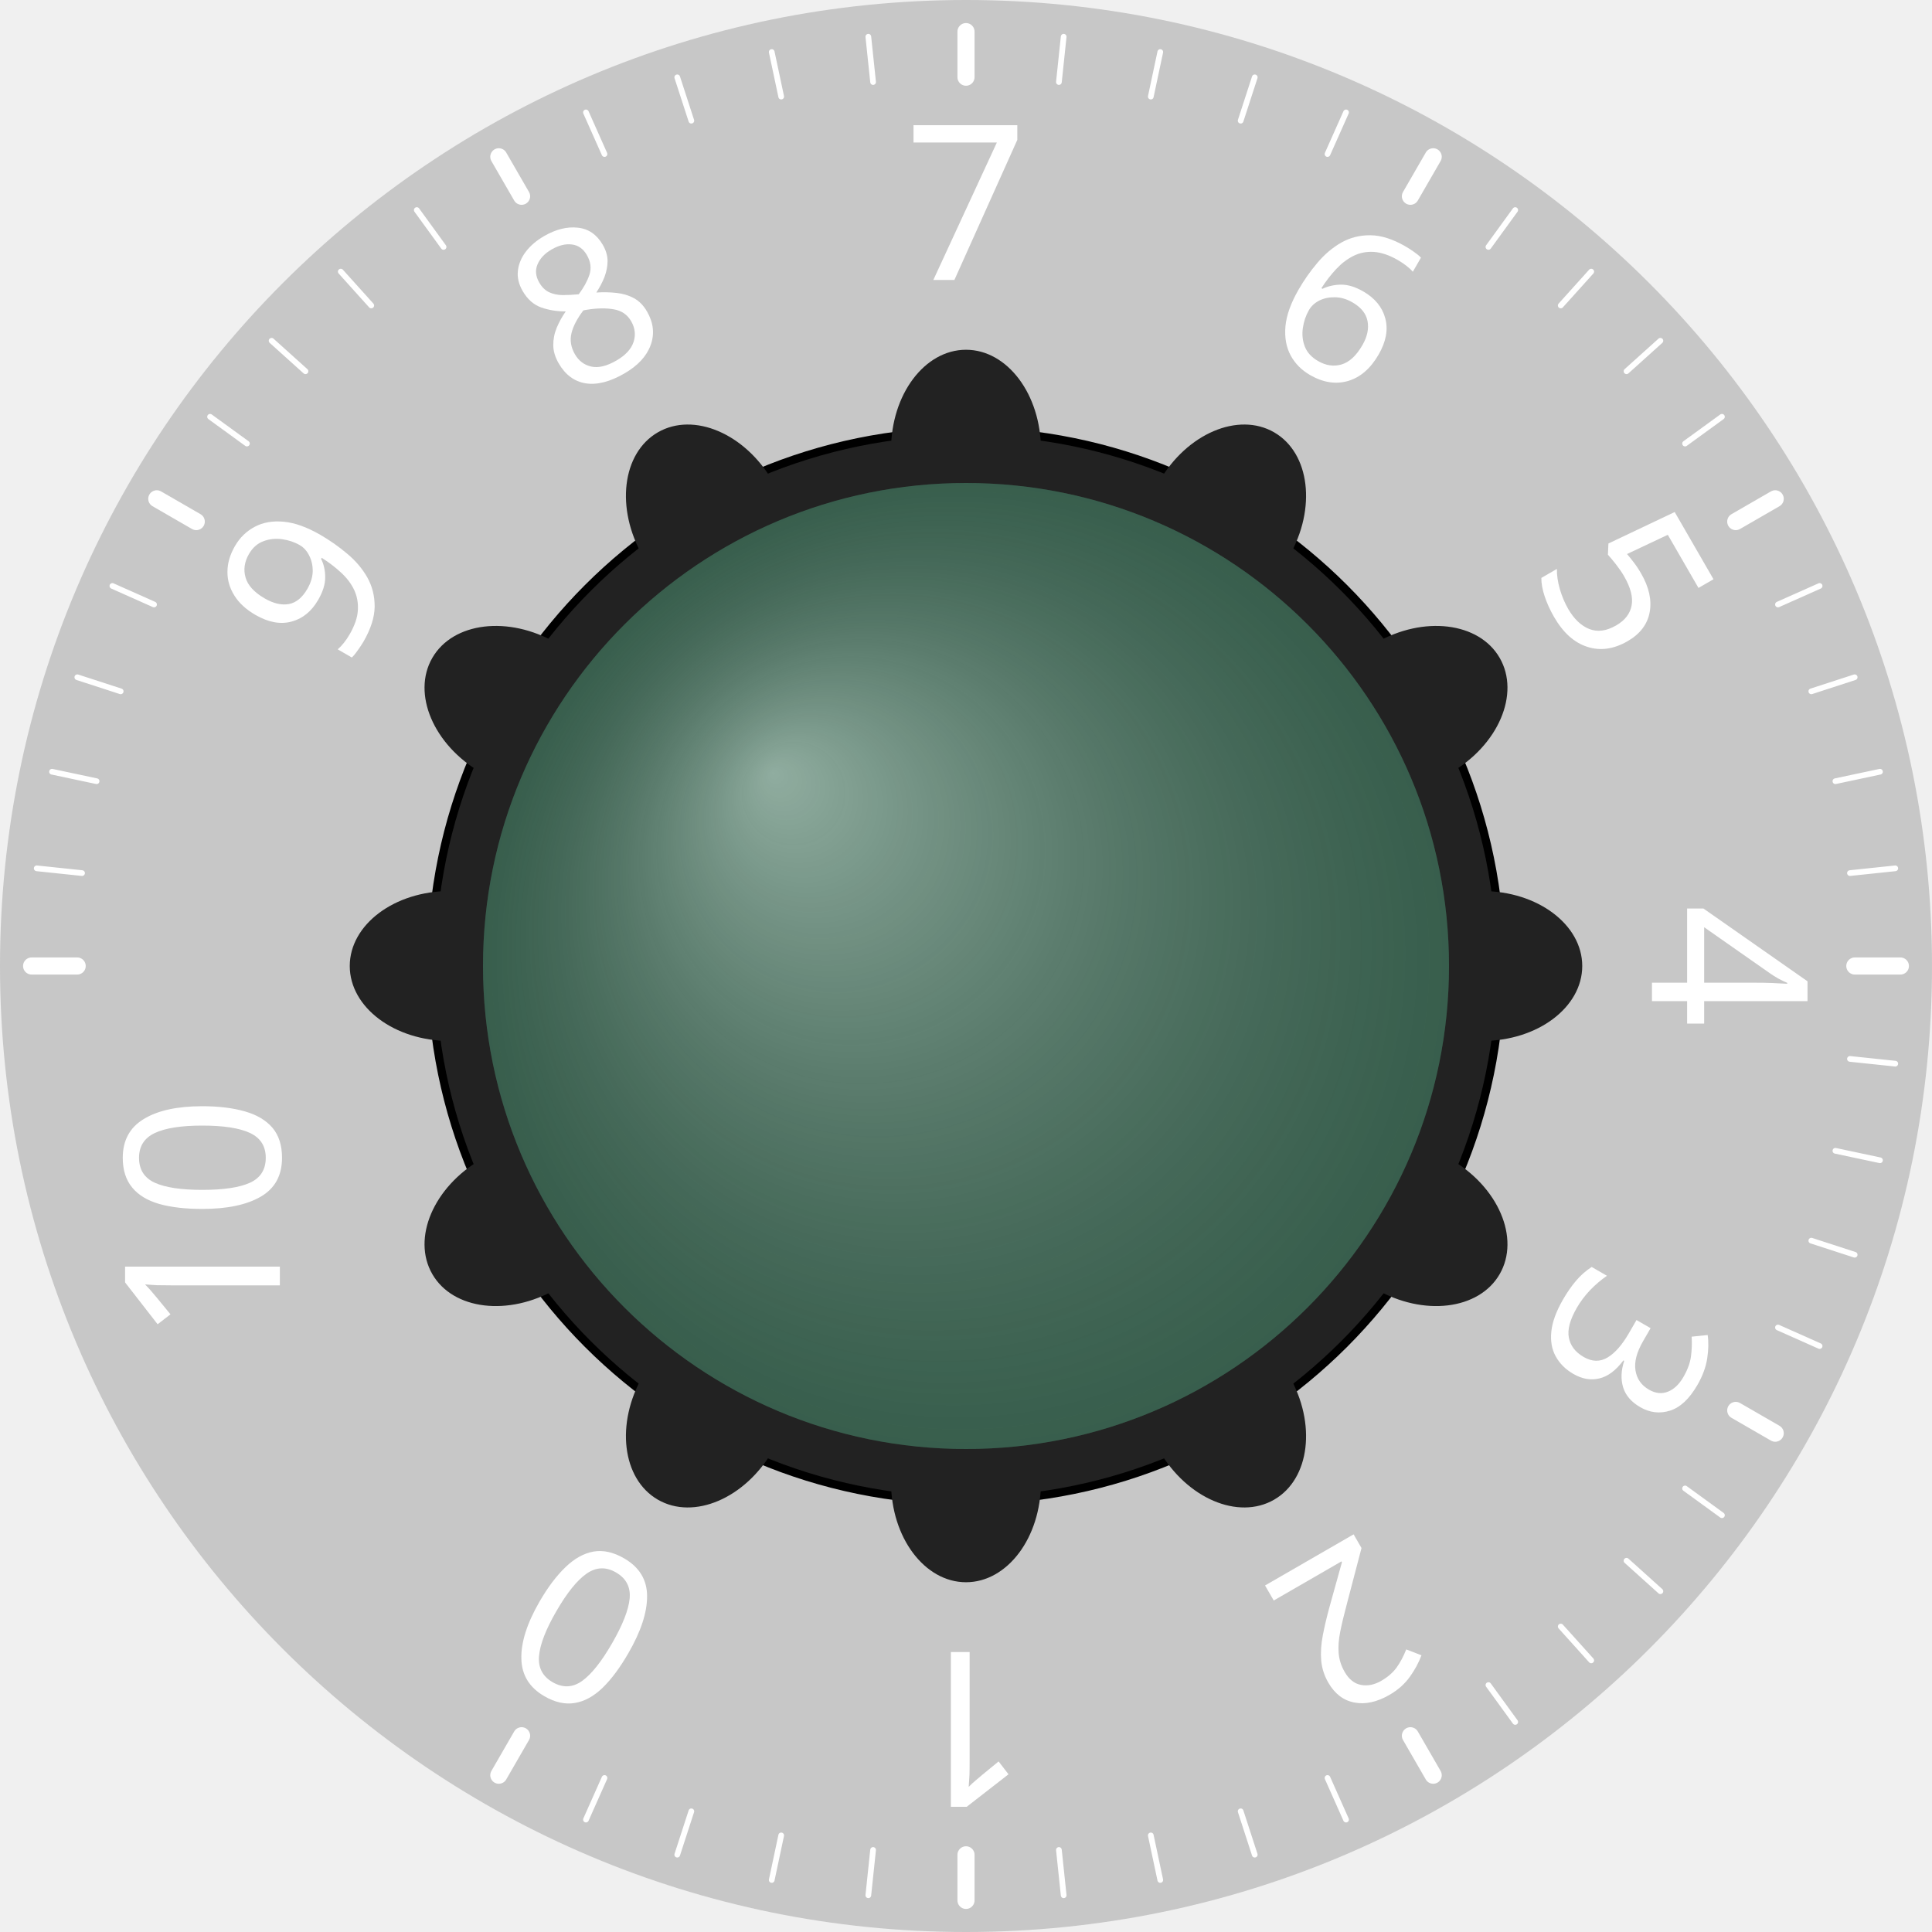
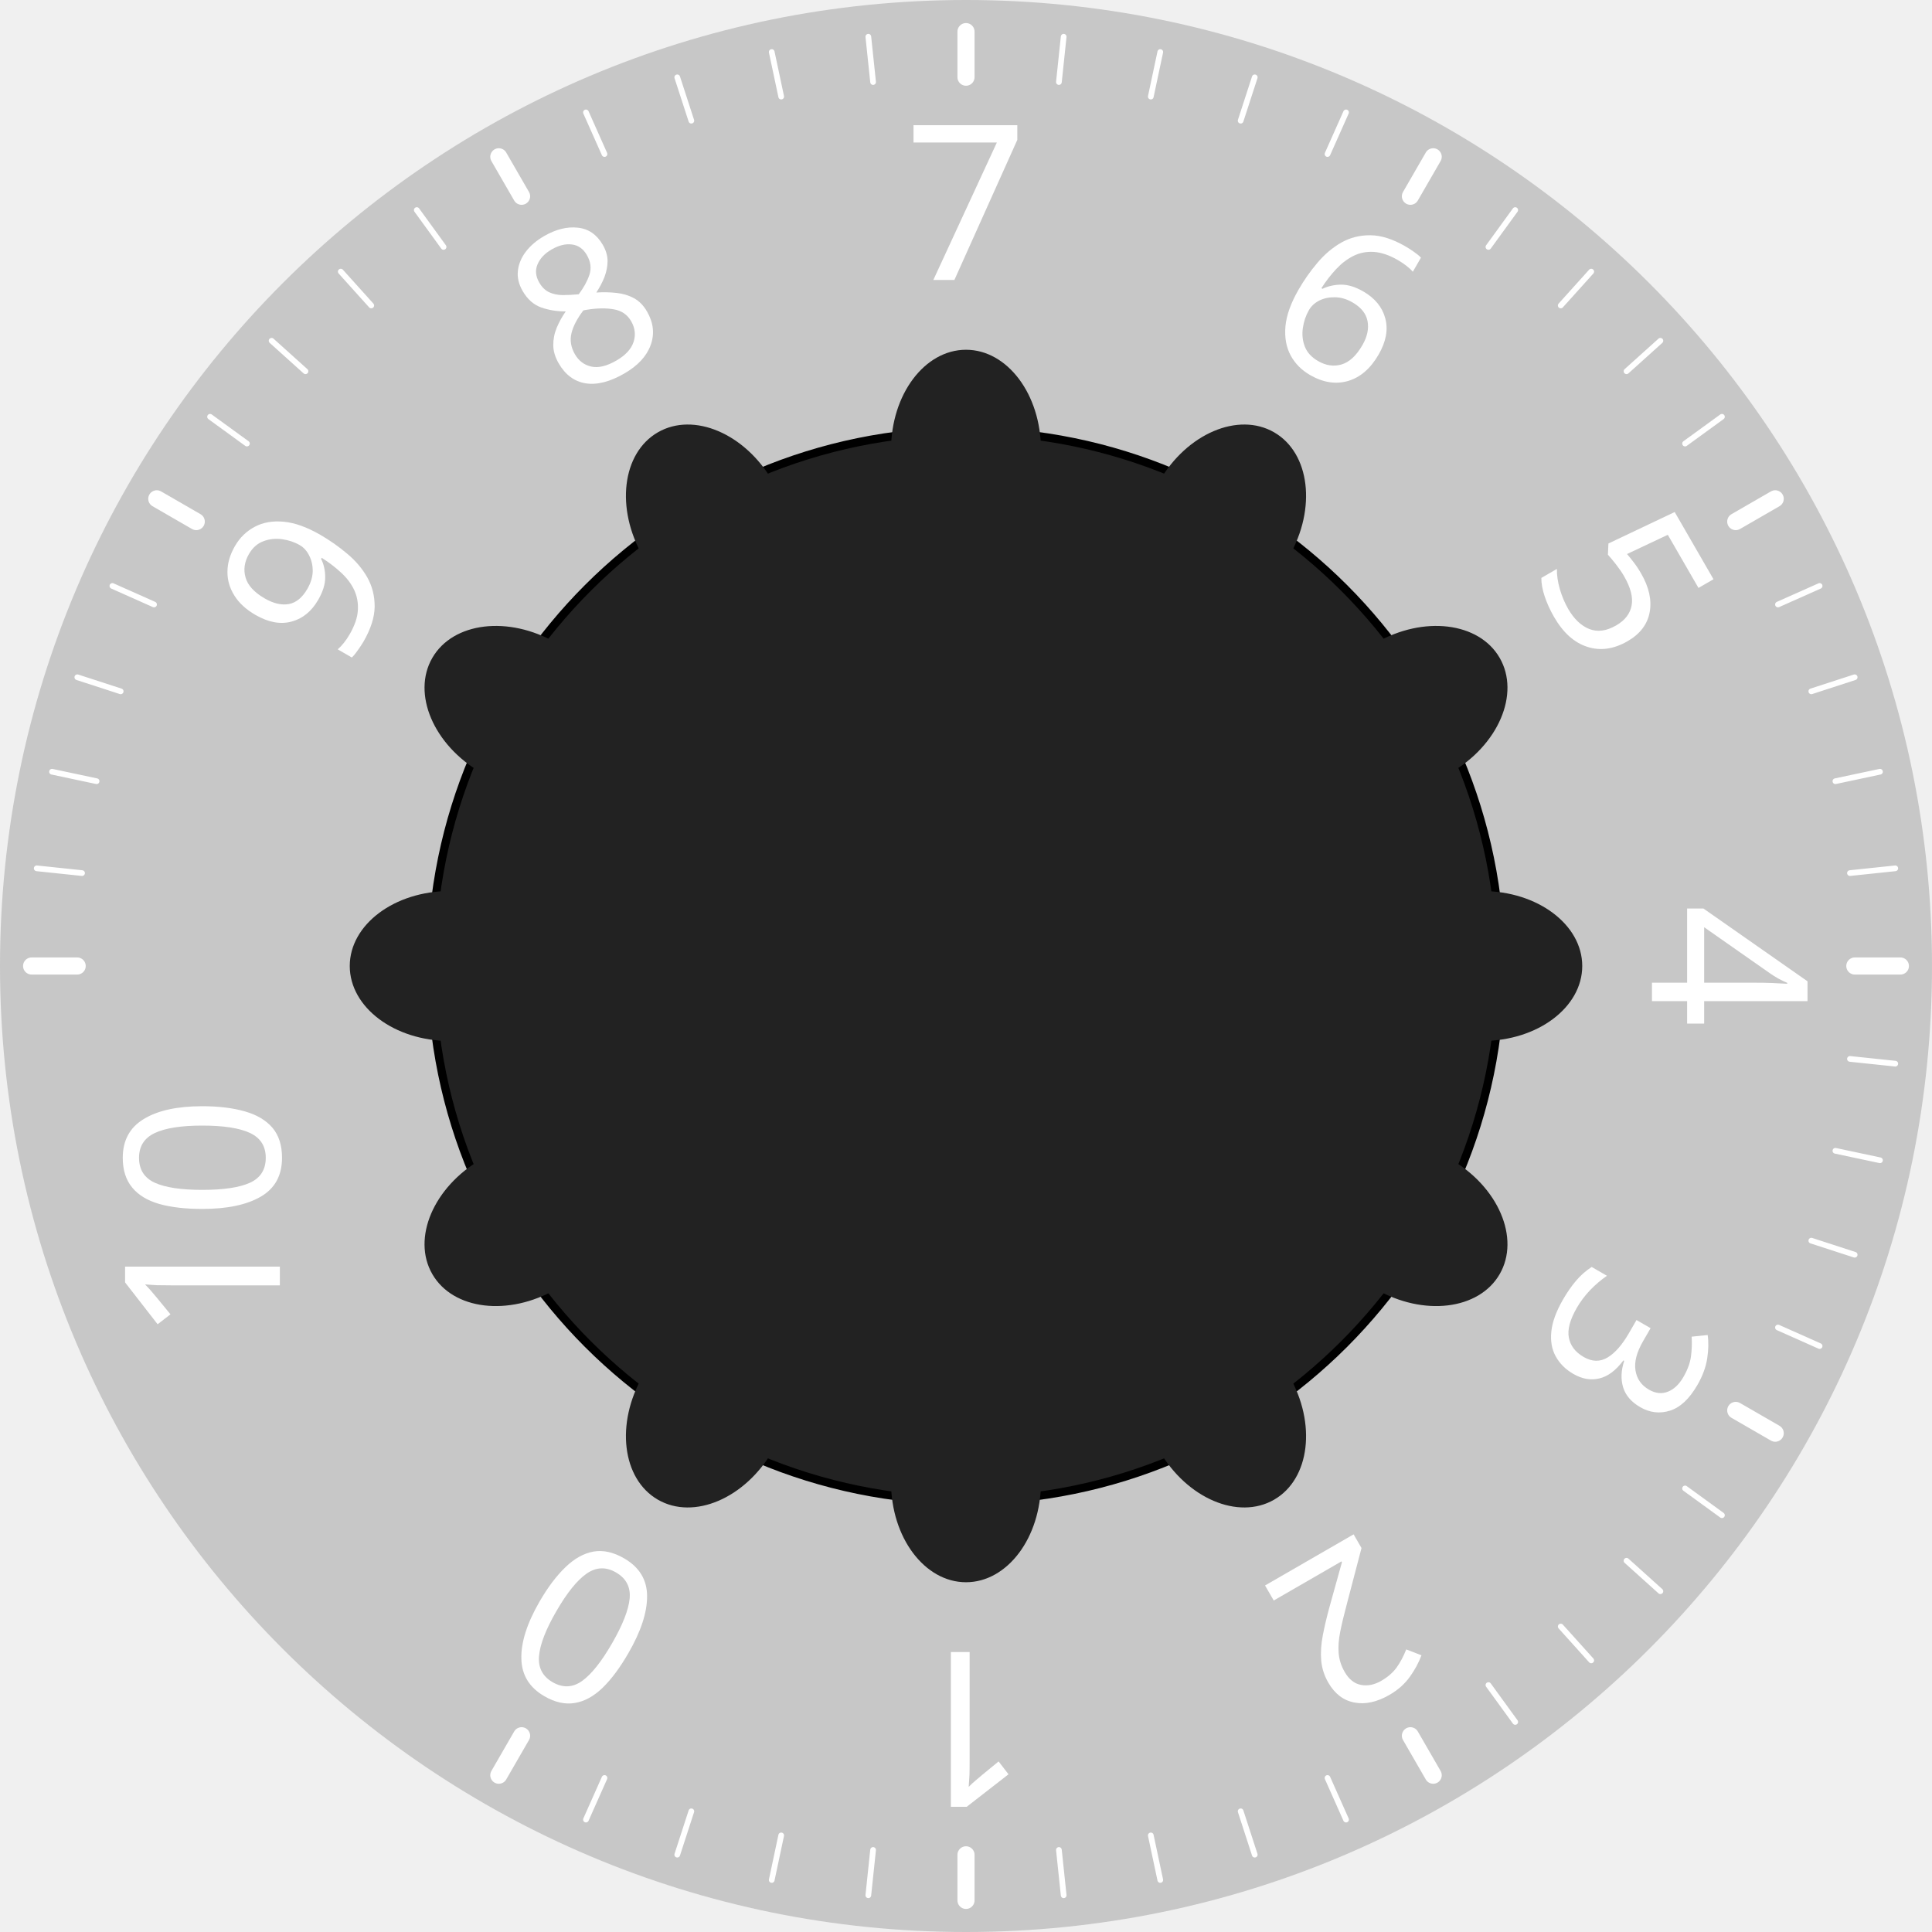
<svg xmlns="http://www.w3.org/2000/svg" viewBox="0 0 200 200" width="200" height="200" version="1.1" id="svg75" xml:space="preserve">
  <defs id="defs2">
    <radialGradient id="gradienteVolumen" cx="100" cy="100" r="50" fx="80" fy="80" gradientUnits="userSpaceOnUse">
      <stop offset="0%" style="stop-color:white;stop-opacity:0.4" id="stop1" />
      <stop offset="100%" style="stop-color:black;stop-opacity:0.2" id="stop2" />
    </radialGradient>
    <line id="tickSmall" x1="100" y1="18" x2="100" y2="22" stroke="#ffffff" stroke-width="0.5" stroke-linecap="round" />
    <line id="tickBig" x1="100" y1="18" x2="100" y2="22" stroke="#ffffff" stroke-width="1.5" stroke-linecap="round" />
    <ellipse id="MuescaRedonda" cx="100" cy="38" rx="9" ry="12" fill="#222222" />
  </defs>
  <g id="KNOB_SYNTHI_V3_CLOCKWISE">
    <circle cx="100" cy="100" r="100" fill="#ffffff" fill-opacity="0.15" stroke="none" id="circle2" style="display:inline;fill:#a1a1a1;fill-opacity:0.526" />
    <g id="AgarreCompleto" transform="matrix(0.862069,0,0,0.862069,13.7931,13.7931)">
      <circle cx="100" cy="100" r="64.21" fill="#222222" stroke="#000000" stroke-width="0.988" id="circle3" />
      <use href="#MuescaRedonda" id="use3" />
      <use href="#MuescaRedonda" transform="rotate(30,100,100)" id="use4" />
      <use href="#MuescaRedonda" transform="rotate(60,100,100)" id="use5" />
      <use href="#MuescaRedonda" transform="rotate(90,100,100)" id="use6" />
      <use href="#MuescaRedonda" transform="rotate(120,100,100)" id="use7" />
      <use href="#MuescaRedonda" transform="rotate(150,100,100)" id="use8" />
      <use href="#MuescaRedonda" transform="rotate(180,100,100)" id="use9" />
      <use href="#MuescaRedonda" transform="rotate(-150,100,100)" id="use10" />
      <use href="#MuescaRedonda" transform="rotate(-120,100,100)" id="use11" />
      <use href="#MuescaRedonda" transform="rotate(-90,100,100)" id="use12" />
      <use href="#MuescaRedonda" transform="rotate(-60,100,100)" id="use13" />
      <use href="#MuescaRedonda" transform="rotate(-30,100,100)" id="use14" />
      <circle cx="100" cy="100" r="58" fill="none" stroke="#222222" stroke-width="4" id="circle14" />
-     </g>
-     <g id="CentroColor">
-       <circle id="knob-center-color" cx="100" cy="100" r="50" fill="#467660" />
-       <circle cx="100" cy="100" r="50" fill="url(#gradienteVolumen)" pointer-events="none" id="circle-gradient-overlay" />
    </g>
    <g id="EscalaSistema" transform="matrix(0,-1.179616,1.179616,0,-17.9616,217.9616)">
      <g id="Ticks" stroke="#ffffff" style="fill:#ffffff">
        <use href="#tickBig" id="use15" style="stroke:#ffffff" />
        <use href="#tickSmall" transform="rotate(6,100,100)" id="use16" style="stroke:#ffffff" />
        <use href="#tickSmall" transform="rotate(12,100,100)" id="use17" style="stroke:#ffffff" />
        <use href="#tickSmall" transform="rotate(18,100,100)" id="use18" style="stroke:#ffffff" />
        <use href="#tickSmall" transform="rotate(24,100,100)" id="use19" style="stroke:#ffffff" />
        <use href="#tickBig" transform="rotate(30,100,100)" id="use20" style="stroke:#ffffff" />
        <use href="#tickSmall" transform="rotate(36,100,100)" id="use21" style="stroke:#ffffff" />
        <use href="#tickSmall" transform="rotate(42,100,100)" id="use22" style="stroke:#ffffff" />
        <use href="#tickSmall" transform="rotate(48,100,100)" id="use23" style="stroke:#ffffff" />
        <use href="#tickSmall" transform="rotate(54,100,100)" id="use24" style="stroke:#ffffff" />
        <use href="#tickBig" transform="rotate(60,100,100)" id="use25" style="stroke:#ffffff" />
        <use href="#tickSmall" transform="rotate(66,100,100)" id="use26" style="stroke:#ffffff" />
        <use href="#tickSmall" transform="rotate(72,100,100)" id="use27" style="stroke:#ffffff" />
        <use href="#tickSmall" transform="rotate(78,100,100)" id="use28" style="stroke:#ffffff" />
        <use href="#tickSmall" transform="rotate(84,100,100)" id="use29" style="stroke:#ffffff" />
        <use href="#tickBig" transform="rotate(90,100,100)" id="use30" style="stroke:#ffffff" />
        <use href="#tickSmall" transform="rotate(96,100,100)" id="use31" style="stroke:#ffffff" />
        <use href="#tickSmall" transform="rotate(102,100,100)" id="use32" style="stroke:#ffffff" />
        <use href="#tickSmall" transform="rotate(108,100,100)" id="use33" style="stroke:#ffffff" />
        <use href="#tickSmall" transform="rotate(114,100,100)" id="use34" style="stroke:#ffffff" />
        <use href="#tickBig" transform="rotate(120,100,100)" id="use35" style="stroke:#ffffff" />
        <use href="#tickSmall" transform="rotate(126,100,100)" id="use36" style="stroke:#ffffff" />
        <use href="#tickSmall" transform="rotate(132,100,100)" id="use37" style="stroke:#ffffff" />
        <use href="#tickSmall" transform="rotate(138,100,100)" id="use38" style="stroke:#ffffff" />
        <use href="#tickSmall" transform="rotate(144,100,100)" id="use39" style="stroke:#ffffff" />
        <use href="#tickBig" transform="rotate(150,100,100)" id="use40" style="stroke:#ffffff" />
        <use href="#tickSmall" transform="rotate(156,100,100)" id="use41" style="stroke:#ffffff" />
        <use href="#tickSmall" transform="rotate(162,100,100)" id="use42" style="stroke:#ffffff" />
        <use href="#tickSmall" transform="rotate(168,100,100)" id="use43" style="stroke:#ffffff" />
        <use href="#tickSmall" transform="rotate(174,100,100)" id="use44" style="stroke:#ffffff" />
        <use href="#tickBig" transform="rotate(180,100,100)" id="use45" style="stroke:#ffffff" />
        <use href="#tickSmall" transform="rotate(-174,100,100)" id="use46" style="stroke:#ffffff" />
        <use href="#tickSmall" transform="rotate(-168,100,100)" id="use47" style="stroke:#ffffff" />
        <use href="#tickSmall" transform="rotate(-162,100,100)" id="use48" style="stroke:#ffffff" />
        <use href="#tickSmall" transform="rotate(-156,100,100)" id="use49" style="stroke:#ffffff" />
        <use href="#tickBig" transform="rotate(-150,100,100)" id="use50" style="stroke:#ffffff" />
        <use href="#tickSmall" transform="rotate(-144,100,100)" id="use51" style="stroke:#ffffff" />
        <use href="#tickSmall" transform="rotate(-138,100,100)" id="use52" style="stroke:#ffffff" />
        <use href="#tickSmall" transform="rotate(-132,100,100)" id="use53" style="stroke:#ffffff" />
        <use href="#tickSmall" transform="rotate(-126,100,100)" id="use54" style="stroke:#ffffff" />
        <use href="#tickBig" transform="rotate(-120,100,100)" id="use55" style="stroke:#ffffff" />
        <use href="#tickSmall" transform="rotate(-114,100,100)" id="use56" style="stroke:#ffffff" />
        <use href="#tickSmall" transform="rotate(-108,100,100)" id="use57" style="stroke:#ffffff" />
        <use href="#tickSmall" transform="rotate(-102,100,100)" id="use58" style="stroke:#ffffff" />
        <use href="#tickSmall" transform="rotate(-96,100,100)" id="use59" style="stroke:#ffffff" />
        <use href="#tickBig" transform="rotate(-90,100,100)" id="use60" style="stroke:#ffffff" />
        <use href="#tickSmall" transform="rotate(-84,100,100)" id="use61" style="stroke:#ffffff" />
        <use href="#tickSmall" transform="rotate(-78,100,100)" id="use62" style="stroke:#ffffff" />
        <use href="#tickSmall" transform="rotate(-72,100,100)" id="use63" style="stroke:#ffffff" />
        <use href="#tickSmall" transform="rotate(-66,100,100)" id="use64" style="stroke:#ffffff" />
        <use href="#tickBig" transform="rotate(-60,100,100)" id="use65" style="stroke:#ffffff" />
      </g>
      <g id="NumerosRadiales" font-family="Arial, sans-serif" font-size="11px" font-weight="bold" fill="#ffffff" text-anchor="middle" transform="matrix(0.8701787,0,0,0.8701787,12.98213,12.97389)">
        <text id="text65" style="font-style:normal;font-variant:normal;font-weight:500;font-stretch:normal;font-size:21.861px;font-family:'Univers 55';-inkscape-font-specification:'Univers 55, Medium';font-variant-ligatures:normal;font-variant-caps:normal;font-variant-numeric:normal;font-variant-east-asian:normal;fill:#ffffff;stroke-width:0.988" x="100" y="30.81">
          <tspan id="tspan1" x="100" y="30.81" style="stroke-width:0.988">10</tspan>
        </text>
        <text transform="rotate(30)" id="text66" style="font-style:normal;font-variant:normal;font-weight:500;font-stretch:normal;font-size:21.861px;font-family:'Univers 55';-inkscape-font-specification:'Univers 55, Medium';font-variant-ligatures:normal;font-variant-caps:normal;font-variant-numeric:normal;font-variant-east-asian:normal;fill:#ffffff;stroke-width:0.988" x="136.602" y="-32.587">9</text>
        <text transform="rotate(60)" id="text67" style="font-style:normal;font-variant:normal;font-weight:500;font-stretch:normal;font-size:21.861px;font-family:'Univers 55';-inkscape-font-specification:'Univers 55, Medium';font-variant-ligatures:normal;font-variant-caps:normal;font-variant-numeric:normal;font-variant-east-asian:normal;fill:#ffffff;stroke-width:0.988" x="136.601" y="-105.792">8</text>
        <text transform="rotate(90)" id="text68" style="font-style:normal;font-variant:normal;font-weight:500;font-stretch:normal;font-size:21.861px;font-family:'Univers 55';-inkscape-font-specification:'Univers 55, Medium';font-variant-ligatures:normal;font-variant-caps:normal;font-variant-numeric:normal;font-variant-east-asian:normal;fill:#ffffff;stroke-width:0.988" x="99.998" y="-169.188">7</text>
        <text transform="rotate(120)" id="text69" style="font-style:normal;font-variant:normal;font-weight:500;font-stretch:normal;font-size:21.861px;font-family:'Univers 55';-inkscape-font-specification:'Univers 55, Medium';font-variant-ligatures:normal;font-variant-caps:normal;font-variant-numeric:normal;font-variant-east-asian:normal;fill:#ffffff;stroke-width:0.988" x="36.601" y="-205.79">6</text>
        <text transform="rotate(150)" id="text70" style="font-style:normal;font-variant:normal;font-weight:500;font-stretch:normal;font-size:21.861px;font-family:'Univers 55';-inkscape-font-specification:'Univers 55, Medium';font-variant-ligatures:normal;font-variant-caps:normal;font-variant-numeric:normal;font-variant-east-asian:normal;fill:#ffffff;stroke-width:0.988" x="-36.604" y="-205.789">5</text>
        <text transform="scale(-1)" id="text71" style="font-style:normal;font-variant:normal;font-weight:500;font-stretch:normal;font-size:21.861px;font-family:'Univers 55';-inkscape-font-specification:'Univers 55, Medium';font-variant-ligatures:normal;font-variant-caps:normal;font-variant-numeric:normal;font-variant-east-asian:normal;fill:#ffffff;stroke-width:0.988" x="-100" y="-169.187">4</text>
        <text transform="rotate(-150)" id="text72" style="font-style:normal;font-variant:normal;font-weight:500;font-stretch:normal;font-size:21.861px;font-family:'Univers 55';-inkscape-font-specification:'Univers 55, Medium';font-variant-ligatures:normal;font-variant-caps:normal;font-variant-numeric:normal;font-variant-east-asian:normal;fill:#ffffff;stroke-width:0.988" x="-136.602" y="-105.789">3</text>
        <text transform="rotate(-120)" id="text73" style="font-style:normal;font-variant:normal;font-weight:500;font-stretch:normal;font-size:21.861px;font-family:'Univers 55';-inkscape-font-specification:'Univers 55, Medium';font-variant-ligatures:normal;font-variant-caps:normal;font-variant-numeric:normal;font-variant-east-asian:normal;fill:#ffffff;stroke-width:0.988" x="-136.601" y="-32.585">2</text>
        <text transform="rotate(-90)" id="text74" style="font-style:normal;font-variant:normal;font-weight:500;font-stretch:normal;font-size:21.861px;font-family:'Univers 55';-inkscape-font-specification:'Univers 55, Medium';font-variant-ligatures:normal;font-variant-caps:normal;font-variant-numeric:normal;font-variant-east-asian:normal;fill:#ffffff;stroke-width:0.988" x="-99.998" y="30.812">1</text>
        <text transform="rotate(-60)" id="text75" style="font-style:normal;font-variant:normal;font-weight:500;font-stretch:normal;font-size:21.861px;font-family:'Univers 55';-inkscape-font-specification:'Univers 55, Medium';font-variant-ligatures:normal;font-variant-caps:normal;font-variant-numeric:normal;font-variant-east-asian:normal;fill:#ffffff;stroke-width:0.988" x="-36.601" y="67.413">0</text>
      </g>
    </g>
  </g>
</svg>
